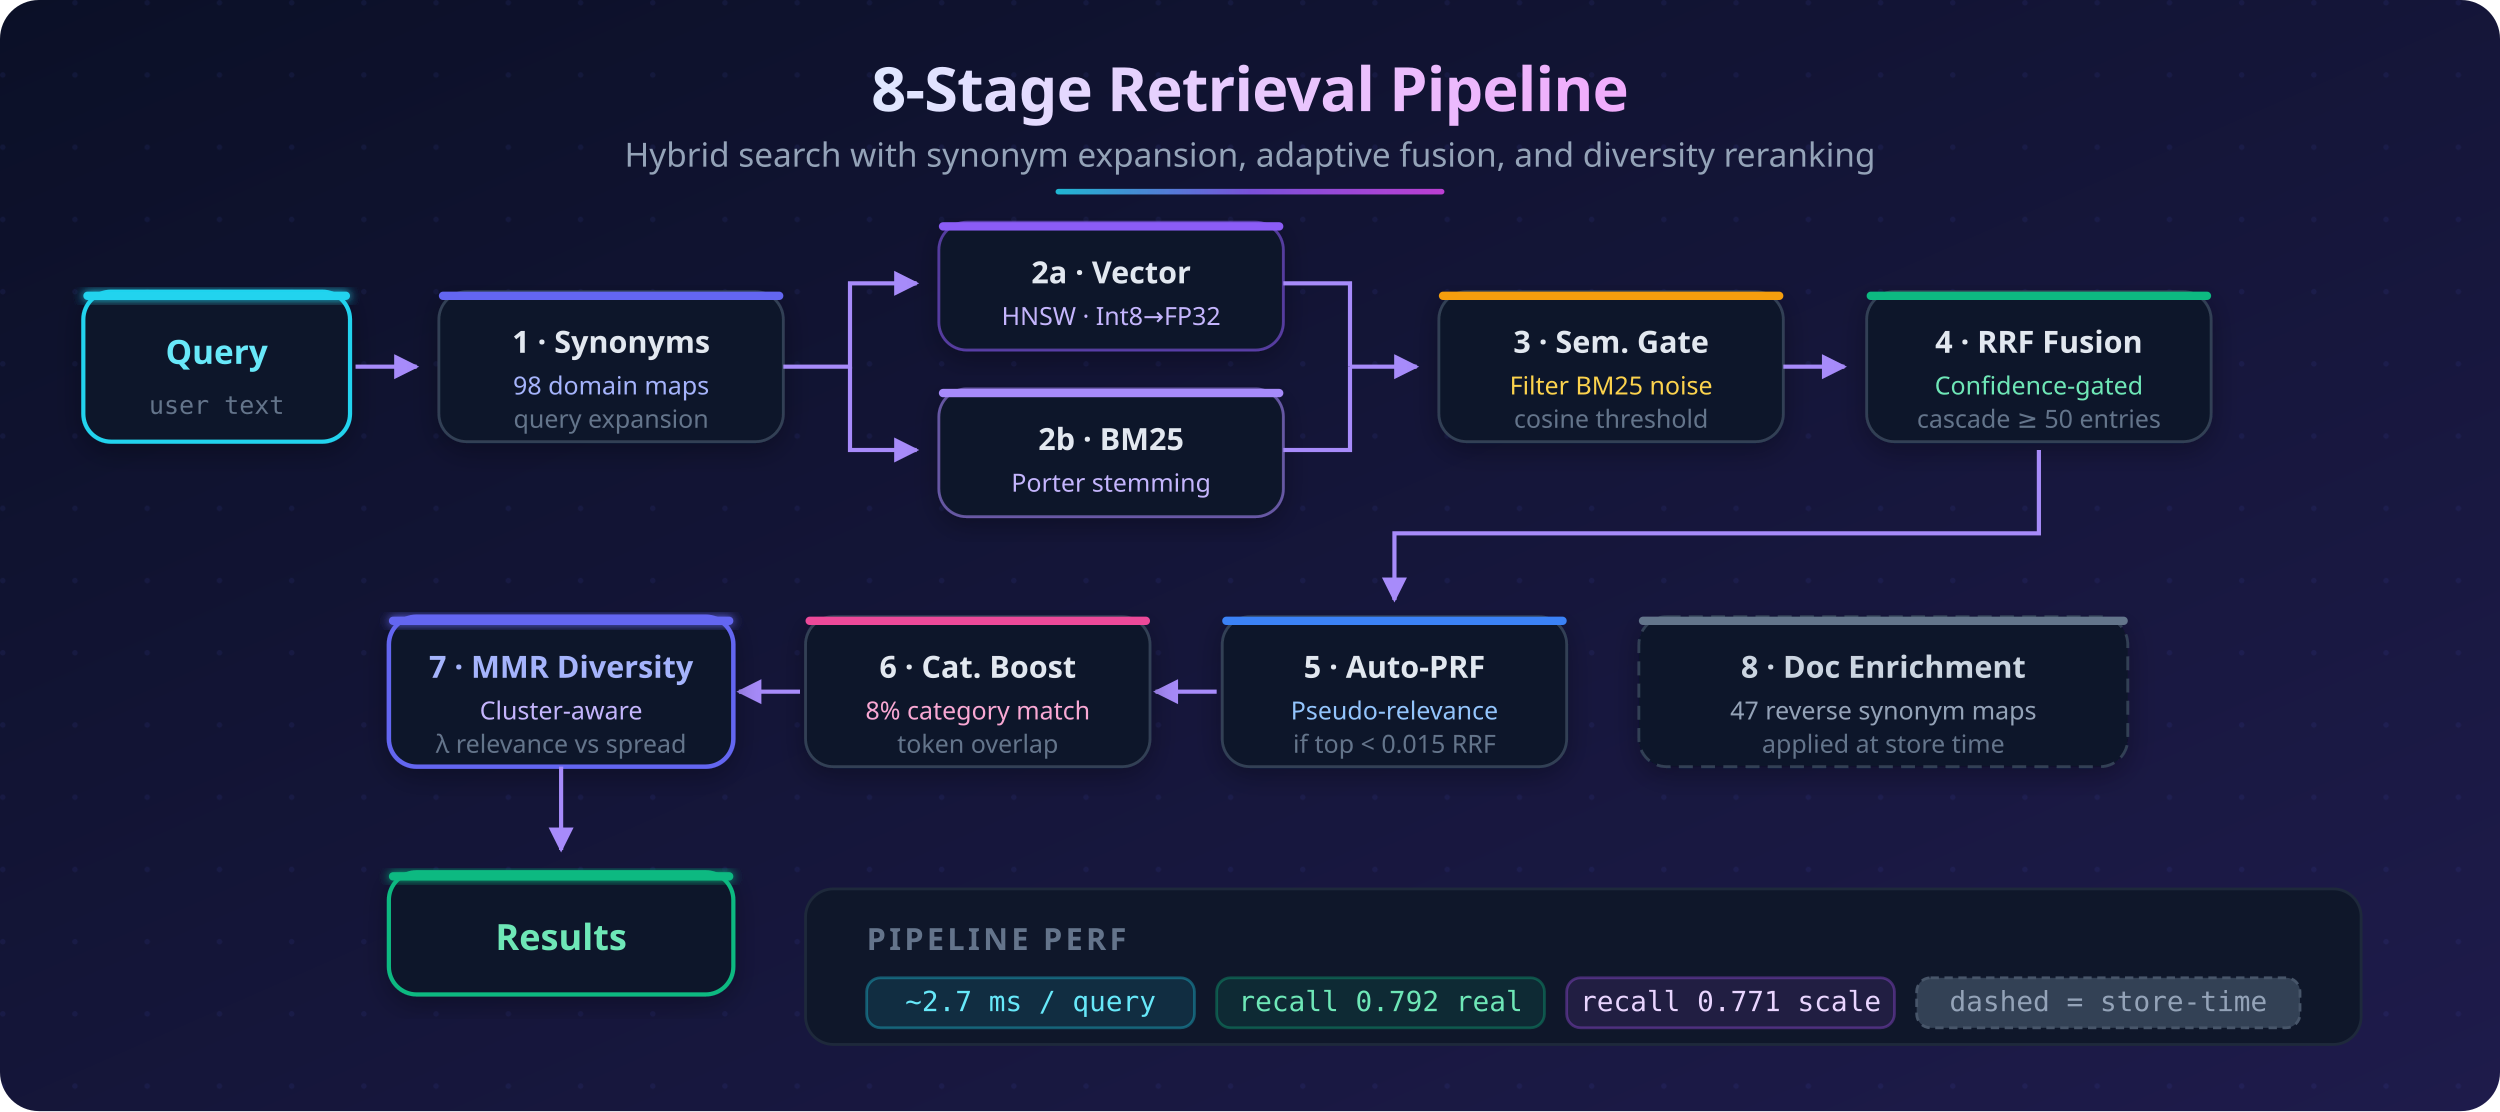
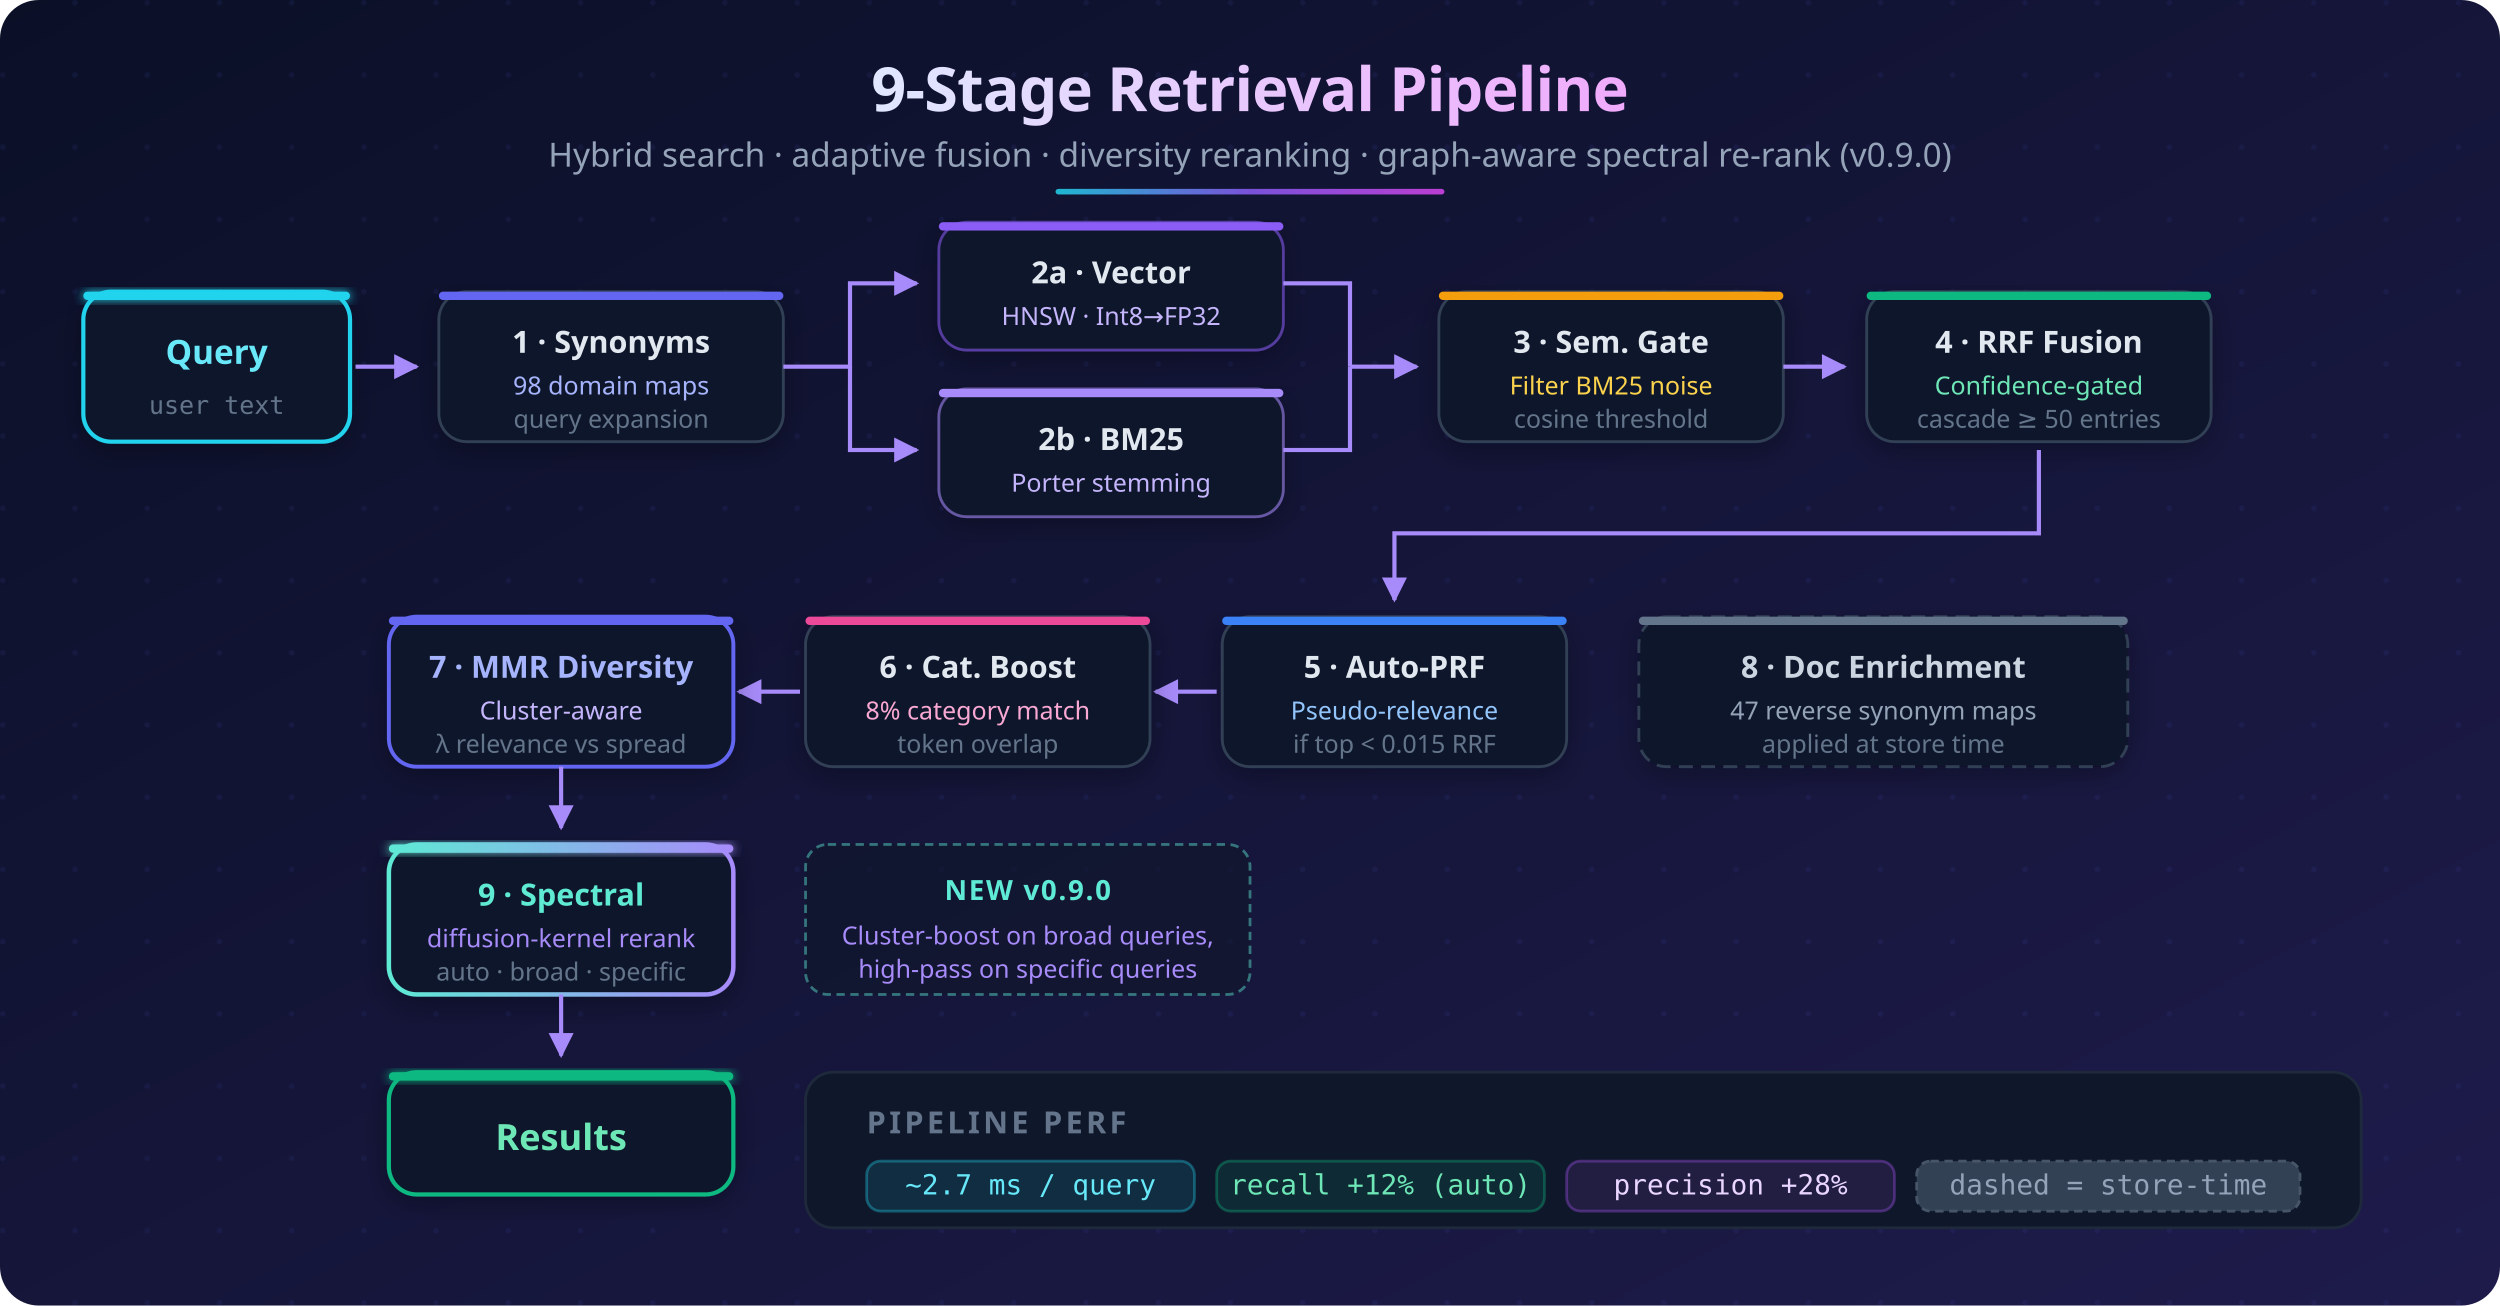
- <svg xmlns="http://www.w3.org/2000/svg" viewBox="0 0 900 400" role="img" aria-label="8-stage retrieval pipeline: synonym expansion, vector + BM25 branches, semantic gate, RRF fusion, auto-PRF, category boost, MMR diversity, with document enrichment at store time">
+ <svg xmlns="http://www.w3.org/2000/svg" viewBox="0 0 900 470" role="img" aria-label="9-stage retrieval pipeline: synonym expansion, vector + BM25 branches, semantic gate, RRF fusion, auto-PRF, category boost, MMR diversity, store-time document enrichment, and v0.9.0 spectral re-ranking via the memory-diffusion kernel">
  <defs>
    <linearGradient id="rbg" x1="0%" y1="0%" x2="100%" y2="100%">
      <stop offset="0%" stop-color="#0b1027" />
      <stop offset="100%" stop-color="#1e1b4b" />
    </linearGradient>
    <linearGradient id="rtitle" x1="0%" y1="0%" x2="100%" y2="0%">
      <stop offset="0%" stop-color="#e0e7ff" />
      <stop offset="100%" stop-color="#f0abfc" />
    </linearGradient>
    <linearGradient id="rrail" x1="0%" y1="0%" x2="100%" y2="0%">
      <stop offset="0%" stop-color="#22d3ee" />
      <stop offset="50%" stop-color="#8b5cf6" />
      <stop offset="100%" stop-color="#d946ef" />
+     </linearGradient>
+     <linearGradient id="spectral" x1="0%" y1="0%" x2="100%" y2="0%">
+       <stop offset="0%" stop-color="#5eead4" />
+       <stop offset="100%" stop-color="#a78bfa" />
    </linearGradient>
    <filter id="rshadow" x="-10%" y="-10%" width="120%" height="130%">
      <feDropShadow dx="0" dy="3" stdDeviation="5" flood-color="#000" flood-opacity="0.3" />
    </filter>
    <filter id="rglow" x="-50%" y="-50%" width="200%" height="200%">
      <feGaussianBlur stdDeviation="1.8" result="b" />
      <feMerge>
        <feMergeNode in="b" />
        <feMergeNode in="SourceGraphic" />
      </feMerge>
    </filter>
    <marker id="rarrow" viewBox="0 0 10 10" refX="9" refY="5" markerWidth="6" markerHeight="6" orient="auto-start-reverse">
      <path d="M0 0 L10 5 L0 10 z" fill="#a78bfa" />
    </marker>
    <pattern id="rdots" width="26" height="26" patternUnits="userSpaceOnUse">
      <circle cx="1" cy="1" r="1" fill="#6366f1" fill-opacity="0.08" />
    </pattern>
  </defs>
-   <rect width="900" height="400" rx="14" fill="url(#rbg)" />
-   <rect width="900" height="400" rx="14" fill="url(#rdots)" />
-   <text x="450" y="40" text-anchor="middle" font-family="system-ui, sans-serif" font-size="22" font-weight="800" fill="url(#rtitle)" letter-spacing="-0.3">8-Stage Retrieval Pipeline</text>
-   <text x="450" y="60" text-anchor="middle" font-family="system-ui, sans-serif" font-size="12" fill="#94a3b8">Hybrid search with synonym expansion, adaptive fusion, and diversity reranking</text>
+   <rect width="900" height="470" rx="14" fill="url(#rbg)" />
+   <rect width="900" height="470" rx="14" fill="url(#rdots)" />
+   <text x="450" y="40" text-anchor="middle" font-family="system-ui, sans-serif" font-size="22" font-weight="800" fill="url(#rtitle)" letter-spacing="-0.3">9-Stage Retrieval Pipeline</text>
+   <text x="450" y="60" text-anchor="middle" font-family="system-ui, sans-serif" font-size="12" fill="#94a3b8">Hybrid search · adaptive fusion · diversity reranking · graph-aware spectral re-rank (v0.9.0)</text>
  <rect x="380" y="68" width="140" height="2" rx="1" fill="url(#rrail)" opacity="0.85" />
  <g transform="translate(30, 105)" filter="url(#rshadow)">
    <rect width="96" height="54" rx="10" fill="#0f172a" stroke="#22d3ee" stroke-width="1.5" />
    <rect width="96" height="3" rx="1.5" fill="#22d3ee" filter="url(#rglow)" />
    <text x="48" y="26" text-anchor="middle" font-family="system-ui, sans-serif" font-size="12" font-weight="700" fill="#67e8f9">Query</text>
    <text x="48" y="44" text-anchor="middle" font-family="ui-monospace, monospace" font-size="9" fill="#64748b">user text</text>
  </g>
  <line x1="128" y1="132" x2="150" y2="132" stroke="#a78bfa" stroke-width="1.5" marker-end="url(#rarrow)" />
  <g transform="translate(158, 105)" filter="url(#rshadow)">
    <rect width="124" height="54" rx="10" fill="#0f172a" stroke="#334155" />
    <rect width="124" height="3" rx="1.5" fill="#6366f1" />
    <text x="62" y="22" text-anchor="middle" font-family="system-ui, sans-serif" font-size="11" font-weight="700" fill="#e2e8f0">1 · Synonyms</text>
    <text x="62" y="37" text-anchor="middle" font-family="system-ui, sans-serif" font-size="9" fill="#a5b4fc">98 domain maps</text>
    <text x="62" y="49" text-anchor="middle" font-family="system-ui, sans-serif" font-size="9" fill="#64748b">query expansion</text>
  </g>
  <path d="M282 132 L306 132 L306 102 L330 102" stroke="#a78bfa" stroke-width="1.5" fill="none" marker-end="url(#rarrow)" />
  <path d="M306 132 L306 162 L330 162" stroke="#a78bfa" stroke-width="1.5" fill="none" marker-end="url(#rarrow)" />
  <g transform="translate(338, 80)" filter="url(#rshadow)">
    <rect width="124" height="46" rx="10" fill="#0f172a" stroke="#8b5cf6" stroke-opacity="0.55" />
    <rect width="124" height="3" rx="1.5" fill="#8b5cf6" />
    <text x="62" y="22" text-anchor="middle" font-family="system-ui, sans-serif" font-size="11" font-weight="700" fill="#e2e8f0">2a · Vector</text>
    <text x="62" y="37" text-anchor="middle" font-family="system-ui, sans-serif" font-size="9" fill="#c4b5fd">HNSW · Int8→FP32</text>
  </g>
  <g transform="translate(338, 140)" filter="url(#rshadow)">
    <rect width="124" height="46" rx="10" fill="#0f172a" stroke="#a78bfa" stroke-opacity="0.55" />
    <rect width="124" height="3" rx="1.5" fill="#a78bfa" />
    <text x="62" y="22" text-anchor="middle" font-family="system-ui, sans-serif" font-size="11" font-weight="700" fill="#e2e8f0">2b · BM25</text>
    <text x="62" y="37" text-anchor="middle" font-family="system-ui, sans-serif" font-size="9" fill="#c4b5fd">Porter stemming</text>
  </g>
  <path d="M462 102 L486 102 L486 132" stroke="#a78bfa" stroke-width="1.5" fill="none" />
  <path d="M462 162 L486 162 L486 132" stroke="#a78bfa" stroke-width="1.5" fill="none" />
  <line x1="486" y1="132" x2="510" y2="132" stroke="#a78bfa" stroke-width="1.5" marker-end="url(#rarrow)" />
  <g transform="translate(518, 105)" filter="url(#rshadow)">
    <rect width="124" height="54" rx="10" fill="#0f172a" stroke="#334155" />
    <rect width="124" height="3" rx="1.5" fill="#f59e0b" />
    <text x="62" y="22" text-anchor="middle" font-family="system-ui, sans-serif" font-size="11" font-weight="700" fill="#e2e8f0">3 · Sem. Gate</text>
    <text x="62" y="37" text-anchor="middle" font-family="system-ui, sans-serif" font-size="9" fill="#fcd34d">Filter BM25 noise</text>
    <text x="62" y="49" text-anchor="middle" font-family="system-ui, sans-serif" font-size="9" fill="#64748b">cosine threshold</text>
  </g>
  <line x1="642" y1="132" x2="664" y2="132" stroke="#a78bfa" stroke-width="1.5" marker-end="url(#rarrow)" />
  <g transform="translate(672, 105)" filter="url(#rshadow)">
    <rect width="124" height="54" rx="10" fill="#0f172a" stroke="#334155" />
    <rect width="124" height="3" rx="1.5" fill="#10b981" />
    <text x="62" y="22" text-anchor="middle" font-family="system-ui, sans-serif" font-size="11" font-weight="700" fill="#e2e8f0">4 · RRF Fusion</text>
    <text x="62" y="37" text-anchor="middle" font-family="system-ui, sans-serif" font-size="9" fill="#6ee7b7">Confidence-gated</text>
    <text x="62" y="49" text-anchor="middle" font-family="system-ui, sans-serif" font-size="9" fill="#64748b">cascade ≥ 50 entries</text>
  </g>
  <path d="M734 162 L734 192 L502 192 L502 216" stroke="#a78bfa" stroke-width="1.5" fill="none" marker-end="url(#rarrow)" />
  <g transform="translate(440, 222)" filter="url(#rshadow)">
    <rect width="124" height="54" rx="10" fill="#0f172a" stroke="#334155" />
    <rect width="124" height="3" rx="1.5" fill="#3b82f6" />
    <text x="62" y="22" text-anchor="middle" font-family="system-ui, sans-serif" font-size="11" font-weight="700" fill="#e2e8f0">5 · Auto-PRF</text>
    <text x="62" y="37" text-anchor="middle" font-family="system-ui, sans-serif" font-size="9" fill="#93c5fd">Pseudo-relevance</text>
    <text x="62" y="49" text-anchor="middle" font-family="system-ui, sans-serif" font-size="9" fill="#64748b">if top &lt; 0.015 RRF</text>
  </g>
  <line x1="438" y1="249" x2="416" y2="249" stroke="#a78bfa" stroke-width="1.5" marker-end="url(#rarrow)" />
  <g transform="translate(290, 222)" filter="url(#rshadow)">
    <rect width="124" height="54" rx="10" fill="#0f172a" stroke="#334155" />
    <rect width="124" height="3" rx="1.5" fill="#ec4899" />
    <text x="62" y="22" text-anchor="middle" font-family="system-ui, sans-serif" font-size="11" font-weight="700" fill="#e2e8f0">6 · Cat. Boost</text>
    <text x="62" y="37" text-anchor="middle" font-family="system-ui, sans-serif" font-size="9" fill="#f9a8d4">8% category match</text>
    <text x="62" y="49" text-anchor="middle" font-family="system-ui, sans-serif" font-size="9" fill="#64748b">token overlap</text>
  </g>
  <line x1="288" y1="249" x2="266" y2="249" stroke="#a78bfa" stroke-width="1.5" marker-end="url(#rarrow)" />
  <g transform="translate(140, 222)" filter="url(#rshadow)">
-     <rect width="124" height="54" rx="10" fill="#0f172a" stroke="#6366f1" stroke-width="1.6" />
-     <rect width="124" height="3" rx="1.5" fill="#6366f1" filter="url(#rglow)" />
+     <rect width="124" height="54" rx="10" fill="#0f172a" stroke="#6366f1" stroke-width="1.4" />
+     <rect width="124" height="3" rx="1.5" fill="#6366f1" />
    <text x="62" y="22" text-anchor="middle" font-family="system-ui, sans-serif" font-size="11" font-weight="700" fill="#a5b4fc">7 · MMR Diversity</text>
    <text x="62" y="37" text-anchor="middle" font-family="system-ui, sans-serif" font-size="9" fill="#c4b5fd">Cluster-aware</text>
    <text x="62" y="49" text-anchor="middle" font-family="system-ui, sans-serif" font-size="9" fill="#64748b">λ relevance vs spread</text>
  </g>
-   <line x1="202" y1="276" x2="202" y2="306" stroke="#a78bfa" stroke-width="1.5" marker-end="url(#rarrow)" />
-   <g transform="translate(140, 314)" filter="url(#rshadow)">
+   <line x1="202" y1="276" x2="202" y2="298" stroke="#a78bfa" stroke-width="1.5" marker-end="url(#rarrow)" />
+   <g transform="translate(140, 304)" filter="url(#rshadow)">
+     <rect width="124" height="54" rx="10" fill="#0f172a" stroke="url(#spectral)" stroke-width="1.6" />
+     <rect width="124" height="3" rx="1.5" fill="url(#spectral)" filter="url(#rglow)" />
+     <text x="62" y="22" text-anchor="middle" font-family="system-ui, sans-serif" font-size="11" font-weight="700" fill="#5eead4">9 · Spectral</text>
+     <text x="62" y="37" text-anchor="middle" font-family="system-ui, sans-serif" font-size="9" fill="#a78bfa">diffusion-kernel rerank</text>
+     <text x="62" y="49" text-anchor="middle" font-family="system-ui, sans-serif" font-size="9" fill="#64748b">auto · broad · specific</text>
+   </g>
+   <line x1="202" y1="358" x2="202" y2="380" stroke="#a78bfa" stroke-width="1.5" marker-end="url(#rarrow)" />
+   <g transform="translate(140, 386)" filter="url(#rshadow)">
    <rect width="124" height="44" rx="10" fill="#0f172a" stroke="#10b981" stroke-width="1.5" />
    <rect width="124" height="3" rx="1.5" fill="#10b981" filter="url(#rglow)" />
    <text x="62" y="28" text-anchor="middle" font-family="system-ui, sans-serif" font-size="13" font-weight="700" fill="#6ee7b7">Results</text>
  </g>
  <g transform="translate(590, 222)" filter="url(#rshadow)">
    <rect width="176" height="54" rx="10" fill="#0f172a" stroke="#334155" stroke-dasharray="5,3" />
    <rect width="176" height="3" rx="1.5" fill="#64748b" />
    <text x="88" y="22" text-anchor="middle" font-family="system-ui, sans-serif" font-size="11" font-weight="700" fill="#cbd5e1">8 · Doc Enrichment</text>
    <text x="88" y="37" text-anchor="middle" font-family="system-ui, sans-serif" font-size="9" fill="#94a3b8">47 reverse synonym maps</text>
    <text x="88" y="49" text-anchor="middle" font-family="system-ui, sans-serif" font-size="9" fill="#64748b">applied at store time</text>
  </g>
-   <g transform="translate(290, 320)">
+   <g transform="translate(290, 304)">
+     <rect width="160" height="54" rx="8" fill="#0f172a" fill-opacity="0.6" stroke="#5eead4" stroke-opacity="0.45" stroke-dasharray="3,2" />
+     <text x="80" y="20" text-anchor="middle" font-family="system-ui, sans-serif" font-size="10" font-weight="700" fill="#5eead4" letter-spacing="0.6">NEW v0.9.0</text>
+     <text x="80" y="36" text-anchor="middle" font-family="system-ui, sans-serif" font-size="9" fill="#a78bfa">Cluster-boost on broad queries,</text>
+     <text x="80" y="48" text-anchor="middle" font-family="system-ui, sans-serif" font-size="9" fill="#a78bfa">high-pass on specific queries</text>
+   </g>
+   <g transform="translate(290, 386)">
    <rect width="560" height="56" rx="10" fill="#0f172a" stroke="#1e293b" />
    <text x="22" y="22" font-family="system-ui, sans-serif" font-size="11" font-weight="700" fill="#64748b" letter-spacing="1.2">PIPELINE PERF</text>
    <g transform="translate(22, 32)" font-family="ui-monospace, monospace" font-size="10">
      <rect width="118" height="18" rx="5" fill="#22d3ee" fill-opacity="0.12" stroke="#22d3ee" stroke-opacity="0.35" />
      <text x="59" y="12" text-anchor="middle" fill="#67e8f9">~2.7 ms / query</text>
    </g>
    <g transform="translate(148, 32)" font-family="ui-monospace, monospace" font-size="10">
      <rect width="118" height="18" rx="5" fill="#10b981" fill-opacity="0.12" stroke="#10b981" stroke-opacity="0.35" />
-       <text x="59" y="12" text-anchor="middle" fill="#6ee7b7">recall 0.792 real</text>
+       <text x="59" y="12" text-anchor="middle" fill="#6ee7b7">recall +12% (auto)</text>
    </g>
    <g transform="translate(274, 32)" font-family="ui-monospace, monospace" font-size="10">
      <rect width="118" height="18" rx="5" fill="#a855f7" fill-opacity="0.12" stroke="#a855f7" stroke-opacity="0.35" />
-       <text x="59" y="12" text-anchor="middle" fill="#e9d5ff">recall 0.771 scale</text>
+       <text x="59" y="12" text-anchor="middle" fill="#e9d5ff">precision +28%</text>
    </g>
    <g transform="translate(400, 32)" font-family="ui-monospace, monospace" font-size="10">
      <rect width="138" height="18" rx="5" fill="#334155" stroke-dasharray="3,2" stroke="#475569" />
      <text x="69" y="12" text-anchor="middle" fill="#94a3b8">dashed = store-time</text>
    </g>
  </g>
</svg>
